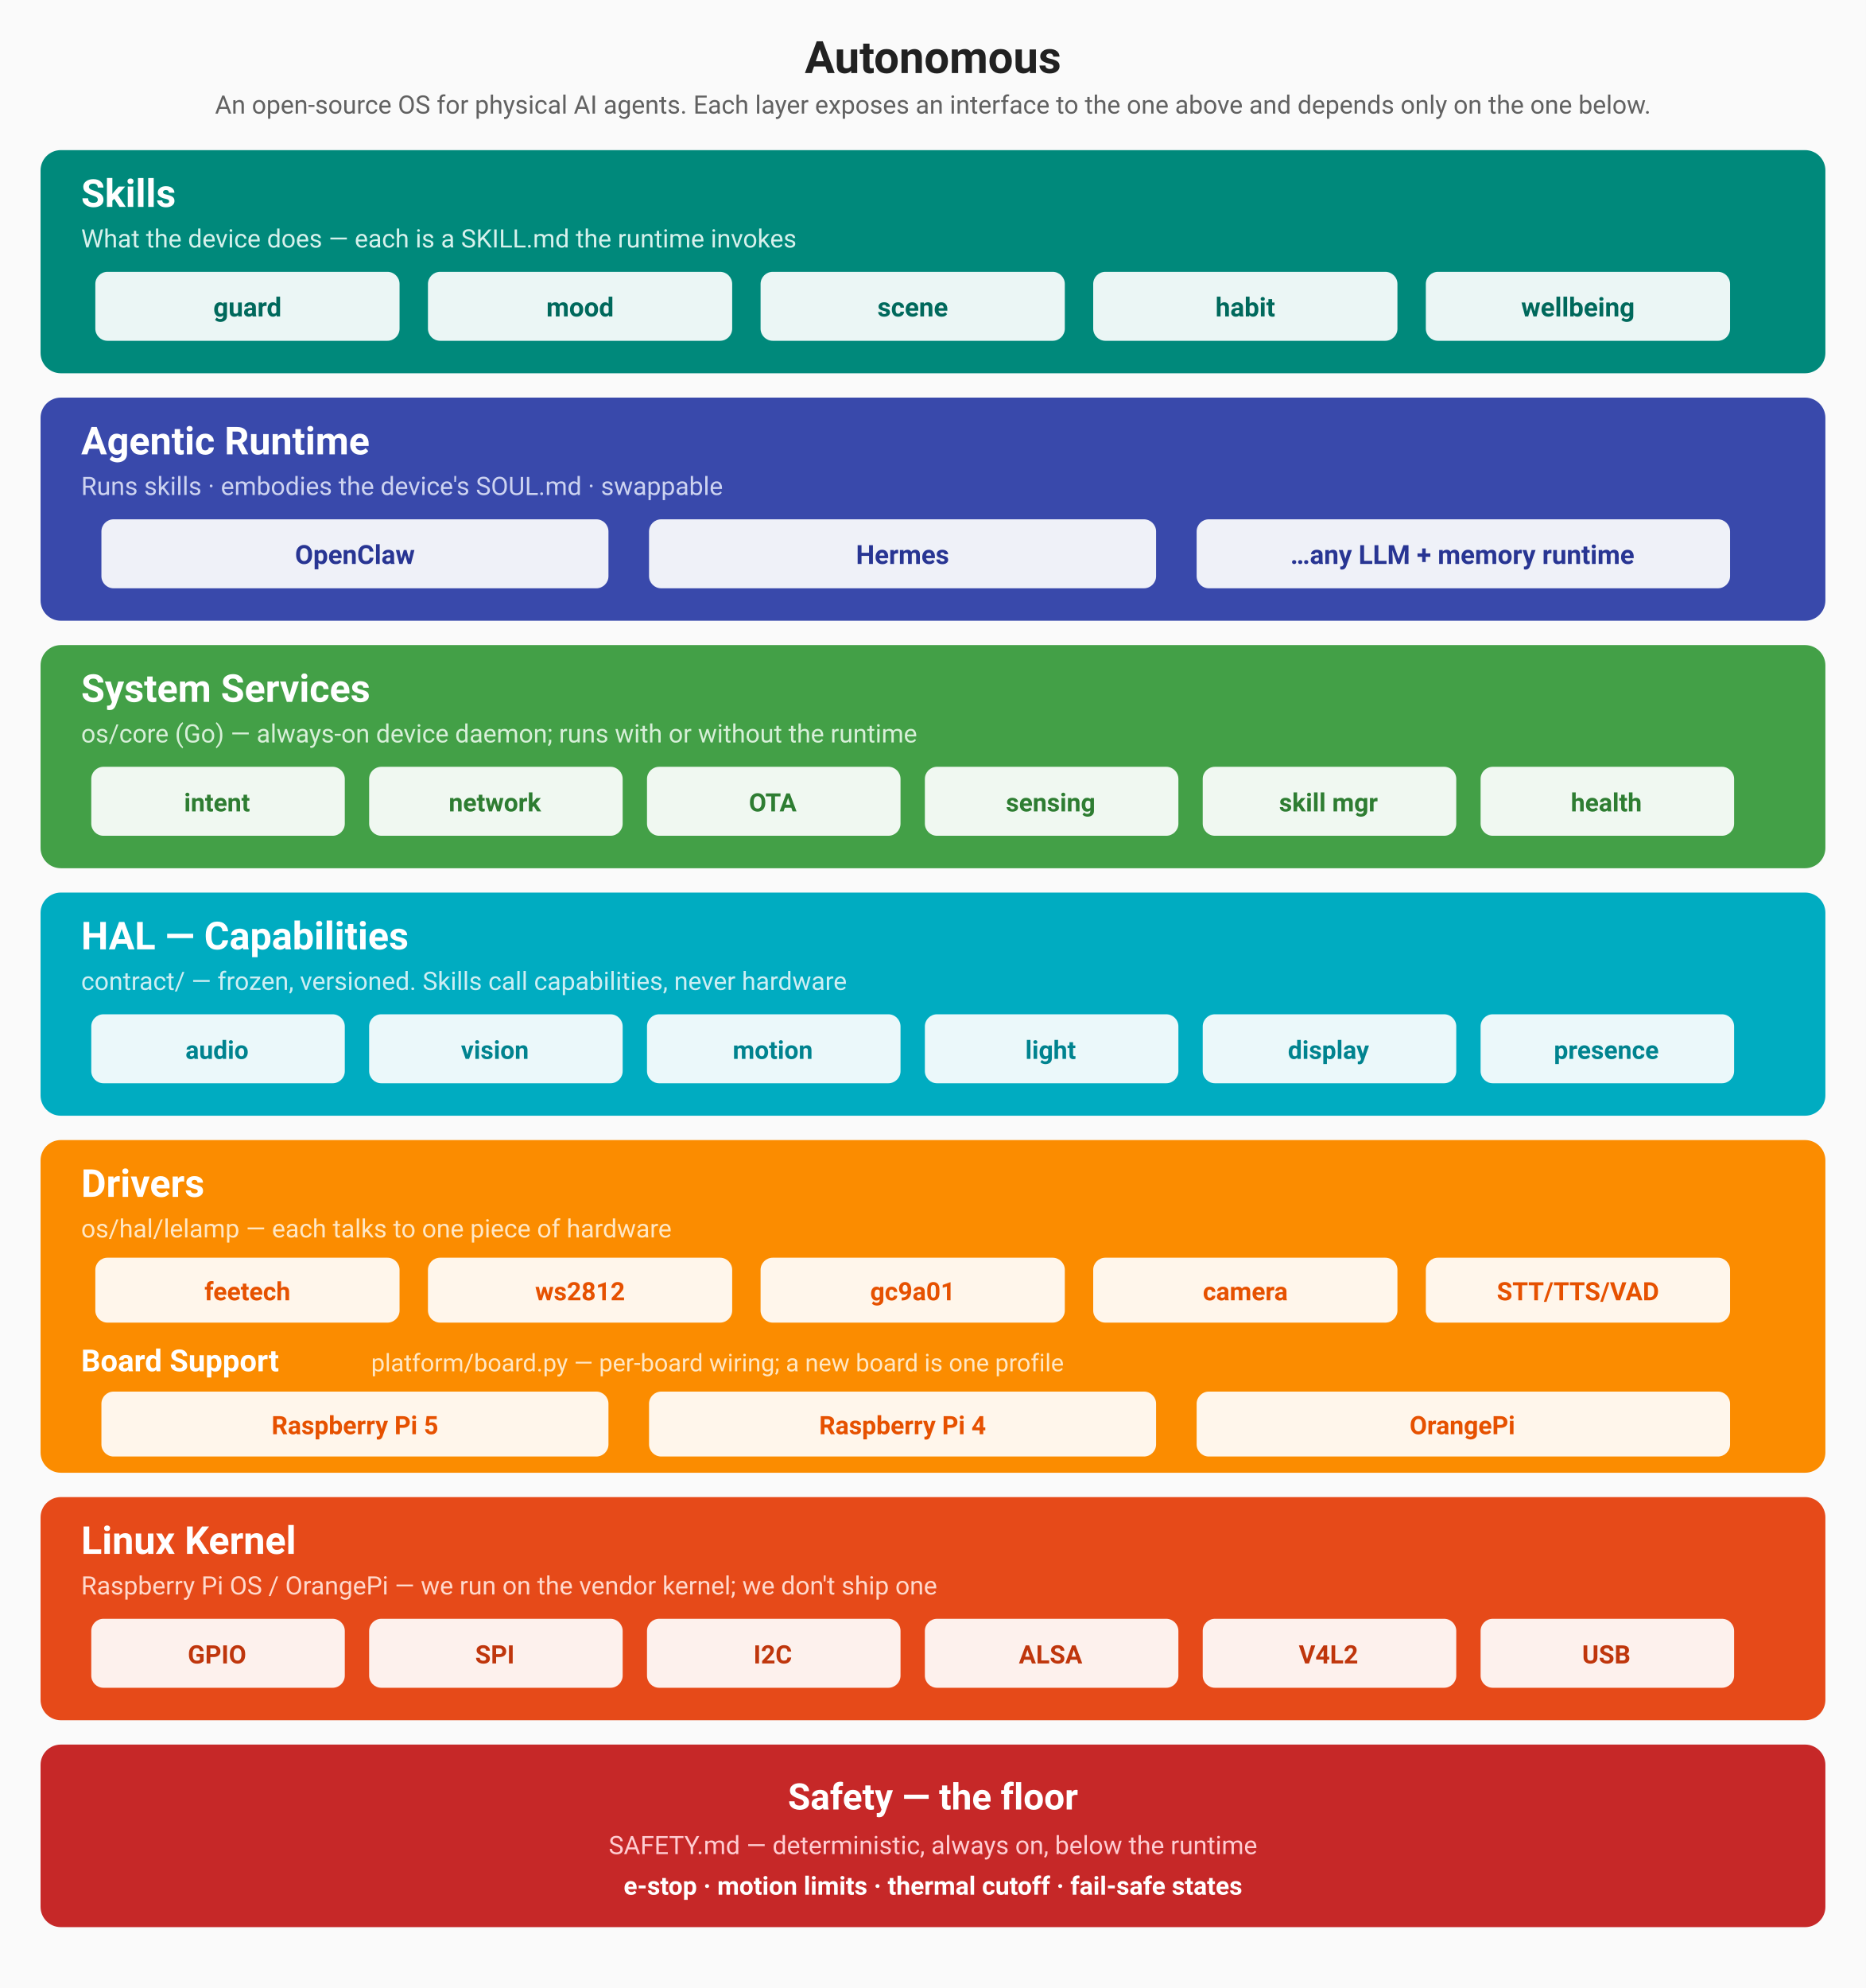
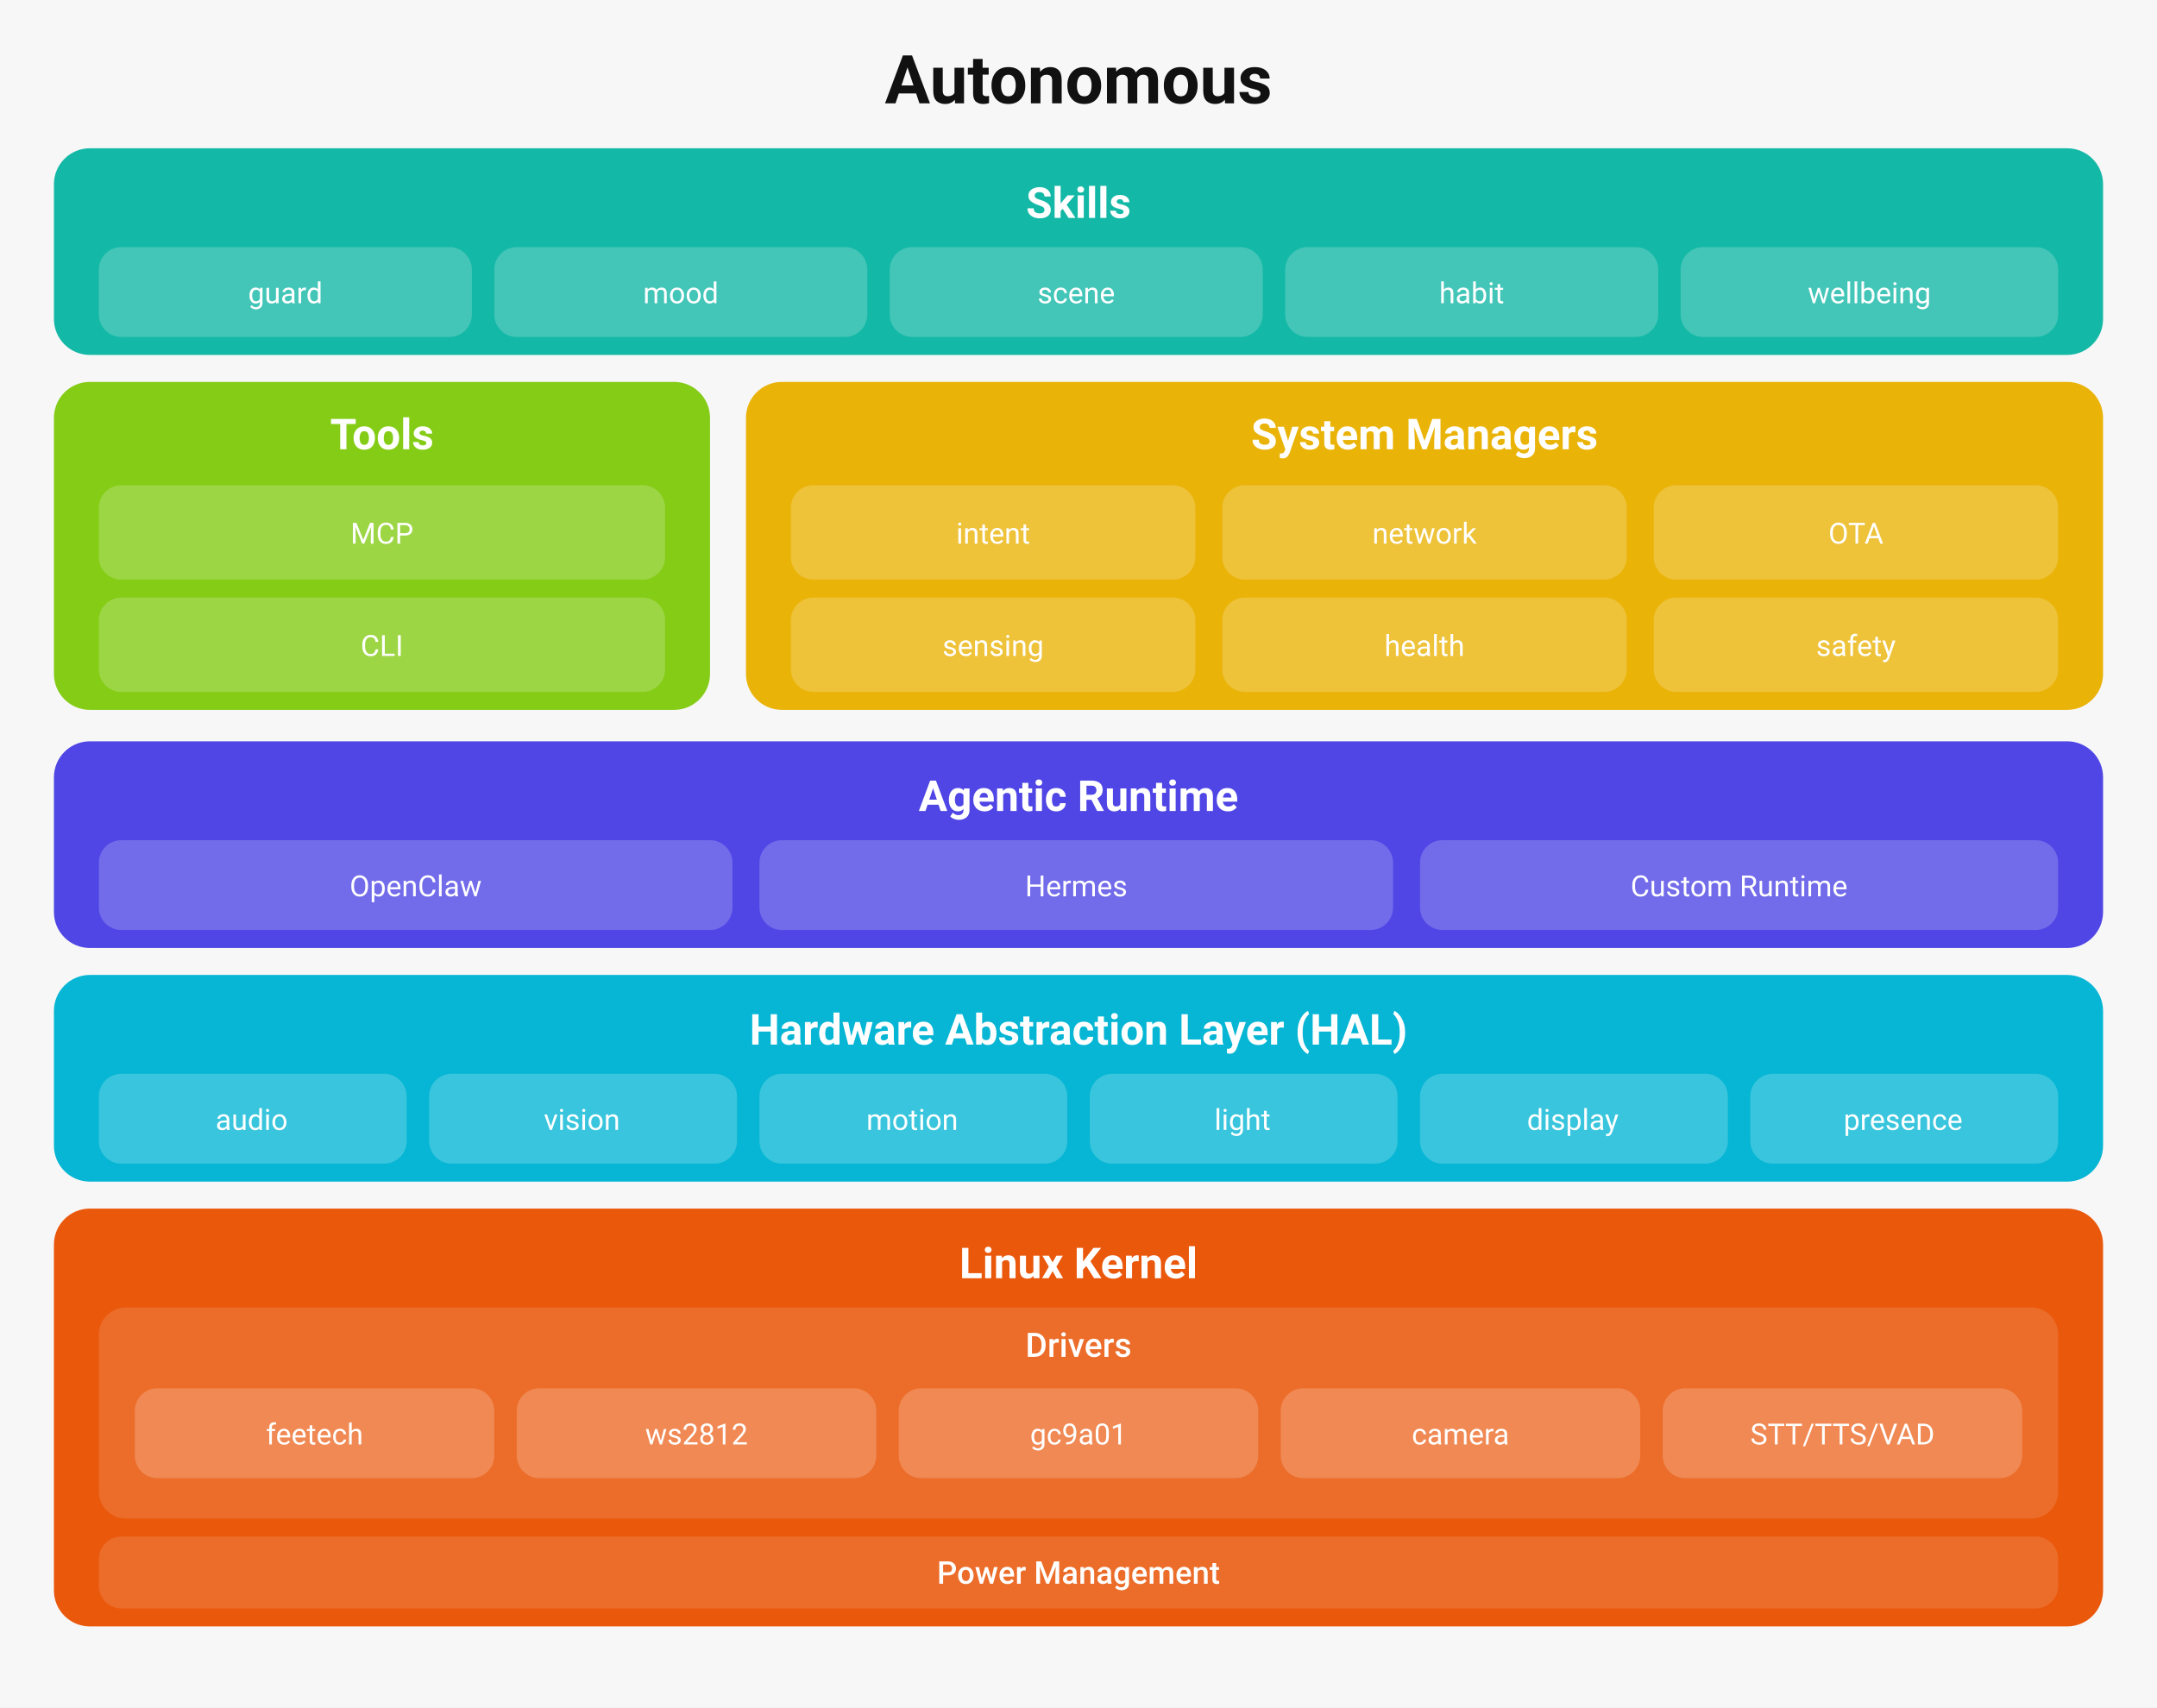
- <svg xmlns="http://www.w3.org/2000/svg" width="920" height="980" viewBox="0 0 920 980" font-family="Segoe UI, Roboto, Helvetica, Arial, sans-serif">
-   <rect x="0" y="0" width="920" height="980" fill="#fafafa" />
-   <text x="460" y="36" text-anchor="middle" font-size="22" font-weight="700" fill="#212121">Autonomous</text>
-   <text x="460" y="56" text-anchor="middle" font-size="12.5" fill="#616161">An open-source OS for physical AI agents. Each layer exposes an interface to the one above and depends only on the one below.</text>
-   <g>
-     <rect x="20" y="74" width="880" height="110" rx="10" fill="#00897B" />
-     <text x="40" y="102" font-size="19" font-weight="700" fill="#ffffff">Skills</text>
-     <text x="40" y="122" font-size="12.5" fill="#d6f1ec">What the device does — each is a SKILL.md the runtime invokes</text>
-     <g fill="#ffffff" opacity="0.92">
-       <rect x="47" y="134" width="150" height="34" rx="6" />
-       <rect x="211" y="134" width="150" height="34" rx="6" />
-       <rect x="375" y="134" width="150" height="34" rx="6" />
-       <rect x="539" y="134" width="150" height="34" rx="6" />
-       <rect x="703" y="134" width="150" height="34" rx="6" />
-     </g>
-     <g fill="#00695C" font-size="13" text-anchor="middle" font-weight="600">
-       <text x="122" y="156">guard</text>
-       <text x="286" y="156">mood</text>
-       <text x="450" y="156">scene</text>
-       <text x="614" y="156">habit</text>
-       <text x="778" y="156">wellbeing</text>
-     </g>
+ <svg xmlns="http://www.w3.org/2000/svg" width="960" height="760" viewBox="0 0 960 760" font-family="-apple-system, BlinkMacSystemFont, Segoe UI, Roboto, sans-serif">
+   <rect x="0" y="0" width="960" height="760" fill="#f7f7f8" />
+   <text x="480" y="46" text-anchor="middle" font-size="30" font-weight="700" fill="#111111">Autonomous</text>
+   <rect x="24" y="66" width="912" height="92" rx="16" fill="#14b8a6" />
+   <text x="480" y="97" text-anchor="middle" font-size="19" font-weight="600" fill="#ffffff">Skills</text>
+   <g fill="#ffffff" fill-opacity="0.2">
+     <rect x="44" y="110" width="166" height="40" rx="10" />
+     <rect x="220" y="110" width="166" height="40" rx="10" />
+     <rect x="396" y="110" width="166" height="40" rx="10" />
+     <rect x="572" y="110" width="166" height="40" rx="10" />
+     <rect x="748" y="110" width="168" height="40" rx="10" />
  </g>
-   <g>
-     <rect x="20" y="196" width="880" height="110" rx="10" fill="#3949AB" />
-     <text x="40" y="224" font-size="19" font-weight="700" fill="#ffffff">Agentic Runtime</text>
-     <text x="40" y="244" font-size="12.5" fill="#cdd3f0">Runs skills · embodies the device's SOUL.md · swappable</text>
-     <g fill="#ffffff" opacity="0.92">
-       <rect x="50" y="256" width="250" height="34" rx="6" />
-       <rect x="320" y="256" width="250" height="34" rx="6" />
-       <rect x="590" y="256" width="263" height="34" rx="6" />
-     </g>
-     <g fill="#283593" font-size="13" text-anchor="middle" font-weight="600">
-       <text x="175" y="278">OpenClaw</text>
-       <text x="445" y="278">Hermes</text>
-       <text x="721" y="278">…any LLM + memory runtime</text>
-     </g>
+   <g fill="#ffffff" font-size="13" text-anchor="middle">
+     <text x="127" y="135">guard</text>
+     <text x="303" y="135">mood</text>
+     <text x="479" y="135">scene</text>
+     <text x="655" y="135">habit</text>
+     <text x="832" y="135">wellbeing</text>
  </g>
-   <g>
-     <rect x="20" y="318" width="880" height="110" rx="10" fill="#43A047" />
-     <text x="40" y="346" font-size="19" font-weight="700" fill="#ffffff">System Services</text>
-     <text x="40" y="366" font-size="12.5" fill="#d7efd8">os/core (Go) — always-on device daemon; runs with or without the runtime</text>
-     <g fill="#ffffff" opacity="0.92">
-       <rect x="45" y="378" width="125" height="34" rx="6" />
-       <rect x="182" y="378" width="125" height="34" rx="6" />
-       <rect x="319" y="378" width="125" height="34" rx="6" />
-       <rect x="456" y="378" width="125" height="34" rx="6" />
-       <rect x="593" y="378" width="125" height="34" rx="6" />
-       <rect x="730" y="378" width="125" height="34" rx="6" />
-     </g>
-     <g fill="#2E7D32" font-size="12.5" text-anchor="middle" font-weight="600">
-       <text x="107" y="400">intent</text>
-       <text x="244" y="400">network</text>
-       <text x="381" y="400">OTA</text>
-       <text x="518" y="400">sensing</text>
-       <text x="655" y="400">skill mgr</text>
-       <text x="792" y="400">health</text>
-     </g>
+   <rect x="24" y="170" width="292" height="146" rx="16" fill="#84cc16" />
+   <text x="170" y="200" text-anchor="middle" font-size="19" font-weight="600" fill="#ffffff">Tools</text>
+   <g fill="#ffffff" fill-opacity="0.2">
+     <rect x="44" y="216" width="252" height="42" rx="10" />
+     <rect x="44" y="266" width="252" height="42" rx="10" />
  </g>
-   <g>
-     <rect x="20" y="440" width="880" height="110" rx="10" fill="#00ACC1" />
-     <text x="40" y="468" font-size="19" font-weight="700" fill="#ffffff">HAL — Capabilities</text>
-     <text x="40" y="488" font-size="12.5" fill="#cdeef3">contract/ — frozen, versioned. Skills call capabilities, never hardware</text>
-     <g fill="#ffffff" opacity="0.92">
-       <rect x="45" y="500" width="125" height="34" rx="6" />
-       <rect x="182" y="500" width="125" height="34" rx="6" />
-       <rect x="319" y="500" width="125" height="34" rx="6" />
-       <rect x="456" y="500" width="125" height="34" rx="6" />
-       <rect x="593" y="500" width="125" height="34" rx="6" />
-       <rect x="730" y="500" width="125" height="34" rx="6" />
-     </g>
-     <g fill="#00838F" font-size="12.5" text-anchor="middle" font-weight="600">
-       <text x="107" y="522">audio</text>
-       <text x="244" y="522">vision</text>
-       <text x="381" y="522">motion</text>
-       <text x="518" y="522">light</text>
-       <text x="655" y="522">display</text>
-       <text x="792" y="522">presence</text>
-     </g>
+   <g fill="#ffffff" font-size="13" text-anchor="middle">
+     <text x="170" y="242">MCP</text>
+     <text x="170" y="292">CLI</text>
  </g>
-   <g>
-     <rect x="20" y="562" width="880" height="164" rx="10" fill="#FB8C00" />
-     <text x="40" y="590" font-size="19" font-weight="700" fill="#ffffff">Drivers</text>
-     <text x="40" y="610" font-size="12.5" fill="#ffe7c4">os/hal/lelamp — each talks to one piece of hardware</text>
-     <g fill="#ffffff" opacity="0.92">
-       <rect x="47" y="620" width="150" height="32" rx="6" />
-       <rect x="211" y="620" width="150" height="32" rx="6" />
-       <rect x="375" y="620" width="150" height="32" rx="6" />
-       <rect x="539" y="620" width="150" height="32" rx="6" />
-       <rect x="703" y="620" width="150" height="32" rx="6" />
-     </g>
-     <g fill="#E65100" font-size="12.5" text-anchor="middle" font-weight="600">
-       <text x="122" y="641">feetech</text>
-       <text x="286" y="641">ws2812</text>
-       <text x="450" y="641">gc9a01</text>
-       <text x="614" y="641">camera</text>
-       <text x="778" y="641">STT/TTS/VAD</text>
-     </g>
-     <text x="40" y="676" font-size="15" font-weight="700" fill="#ffffff">Board Support</text>
-     <text x="183" y="676" font-size="12" fill="#ffe7c4">platform/board.py — per-board wiring; a new board is one profile</text>
-     <g fill="#ffffff" opacity="0.92">
-       <rect x="50" y="686" width="250" height="32" rx="6" />
-       <rect x="320" y="686" width="250" height="32" rx="6" />
-       <rect x="590" y="686" width="263" height="32" rx="6" />
-     </g>
-     <g fill="#E65100" font-size="12.5" text-anchor="middle" font-weight="600">
-       <text x="175" y="707">Raspberry Pi 5</text>
-       <text x="445" y="707">Raspberry Pi 4</text>
-       <text x="721" y="707">OrangePi</text>
-     </g>
+   <rect x="332" y="170" width="604" height="146" rx="16" fill="#eab308" />
+   <text x="634" y="200" text-anchor="middle" font-size="19" font-weight="600" fill="#ffffff">System Managers</text>
+   <g fill="#ffffff" fill-opacity="0.2">
+     <rect x="352" y="216" width="180" height="42" rx="10" />
+     <rect x="544" y="216" width="180" height="42" rx="10" />
+     <rect x="736" y="216" width="180" height="42" rx="10" />
+     <rect x="352" y="266" width="180" height="42" rx="10" />
+     <rect x="544" y="266" width="180" height="42" rx="10" />
+     <rect x="736" y="266" width="180" height="42" rx="10" />
  </g>
-   <g>
-     <rect x="20" y="738" width="880" height="110" rx="10" fill="#E64A19" />
-     <text x="40" y="766" font-size="19" font-weight="700" fill="#ffffff">Linux Kernel</text>
-     <text x="40" y="786" font-size="12.5" fill="#ffd9cc">Raspberry Pi OS / OrangePi — we run on the vendor kernel; we don't ship one</text>
-     <g fill="#ffffff" opacity="0.92">
-       <rect x="45" y="798" width="125" height="34" rx="6" />
-       <rect x="182" y="798" width="125" height="34" rx="6" />
-       <rect x="319" y="798" width="125" height="34" rx="6" />
-       <rect x="456" y="798" width="125" height="34" rx="6" />
-       <rect x="593" y="798" width="125" height="34" rx="6" />
-       <rect x="730" y="798" width="125" height="34" rx="6" />
-     </g>
-     <g fill="#BF360C" font-size="12.5" text-anchor="middle" font-weight="600">
-       <text x="107" y="820">GPIO</text>
-       <text x="244" y="820">SPI</text>
-       <text x="381" y="820">I2C</text>
-       <text x="518" y="820">ALSA</text>
-       <text x="655" y="820">V4L2</text>
-       <text x="792" y="820">USB</text>
-     </g>
+   <g fill="#ffffff" font-size="13" text-anchor="middle">
+     <text x="442" y="242">intent</text>
+     <text x="634" y="242">network</text>
+     <text x="826" y="242">OTA</text>
+     <text x="442" y="292">sensing</text>
+     <text x="634" y="292">health</text>
+     <text x="826" y="292">safety</text>
  </g>
-   <g>
-     <rect x="20" y="860" width="880" height="90" rx="10" fill="#C62828" />
-     <text x="460" y="892" text-anchor="middle" font-size="18" font-weight="700" fill="#ffffff">Safety — the floor</text>
-     <text x="460" y="914" text-anchor="middle" font-size="12.5" fill="#ffcdd2">SAFETY.md — deterministic, always on, below the runtime</text>
-     <text x="460" y="934" text-anchor="middle" font-size="12.5" fill="#ffffff" font-weight="600">e-stop · motion limits · thermal cutoff · fail-safe states</text>
+   <rect x="24" y="330" width="912" height="92" rx="16" fill="#4f46e5" />
+   <text x="480" y="361" text-anchor="middle" font-size="19" font-weight="600" fill="#ffffff">Agentic Runtime</text>
+   <g fill="#ffffff" fill-opacity="0.2">
+     <rect x="44" y="374" width="282" height="40" rx="10" />
+     <rect x="338" y="374" width="282" height="40" rx="10" />
+     <rect x="632" y="374" width="284" height="40" rx="10" />
  </g>
+   <g fill="#ffffff" font-size="13" text-anchor="middle">
+     <text x="185" y="399">OpenClaw</text>
+     <text x="479" y="399">Hermes</text>
+     <text x="774" y="399">Custom Runtime</text>
+   </g>
+   <rect x="24" y="434" width="912" height="92" rx="16" fill="#06b6d4" />
+   <text x="480" y="465" text-anchor="middle" font-size="19" font-weight="600" fill="#ffffff">Hardware Abstraction Layer (HAL)</text>
+   <g fill="#ffffff" fill-opacity="0.2">
+     <rect x="44" y="478" width="137" height="40" rx="10" />
+     <rect x="191" y="478" width="137" height="40" rx="10" />
+     <rect x="338" y="478" width="137" height="40" rx="10" />
+     <rect x="485" y="478" width="137" height="40" rx="10" />
+     <rect x="632" y="478" width="137" height="40" rx="10" />
+     <rect x="779" y="478" width="137" height="40" rx="10" />
+   </g>
+   <g fill="#ffffff" font-size="13" text-anchor="middle">
+     <text x="112" y="503">audio</text>
+     <text x="259" y="503">vision</text>
+     <text x="406" y="503">motion</text>
+     <text x="553" y="503">light</text>
+     <text x="700" y="503">display</text>
+     <text x="847" y="503">presence</text>
+   </g>
+   <rect x="24" y="538" width="912" height="186" rx="16" fill="#ea580c" />
+   <text x="480" y="569" text-anchor="middle" font-size="19" font-weight="600" fill="#ffffff">Linux Kernel</text>
+   <rect x="44" y="582" width="872" height="94" rx="12" fill="#ffffff" fill-opacity="0.12" />
+   <text x="480" y="604" text-anchor="middle" font-size="15" font-weight="500" fill="#ffffff">Drivers</text>
+   <g fill="#ffffff" fill-opacity="0.2">
+     <rect x="60" y="618" width="160" height="40" rx="10" />
+     <rect x="230" y="618" width="160" height="40" rx="10" />
+     <rect x="400" y="618" width="160" height="40" rx="10" />
+     <rect x="570" y="618" width="160" height="40" rx="10" />
+     <rect x="740" y="618" width="160" height="40" rx="10" />
+   </g>
+   <g fill="#ffffff" font-size="13" text-anchor="middle">
+     <text x="140" y="643">feetech</text>
+     <text x="310" y="643">ws2812</text>
+     <text x="480" y="643">gc9a01</text>
+     <text x="650" y="643">camera</text>
+     <text x="820" y="643">STT/TTS/VAD</text>
+   </g>
+   <rect x="44" y="684" width="872" height="32" rx="10" fill="#ffffff" fill-opacity="0.12" />
+   <text x="480" y="705" text-anchor="middle" font-size="14" font-weight="500" fill="#ffffff">Power Management</text>
</svg>
